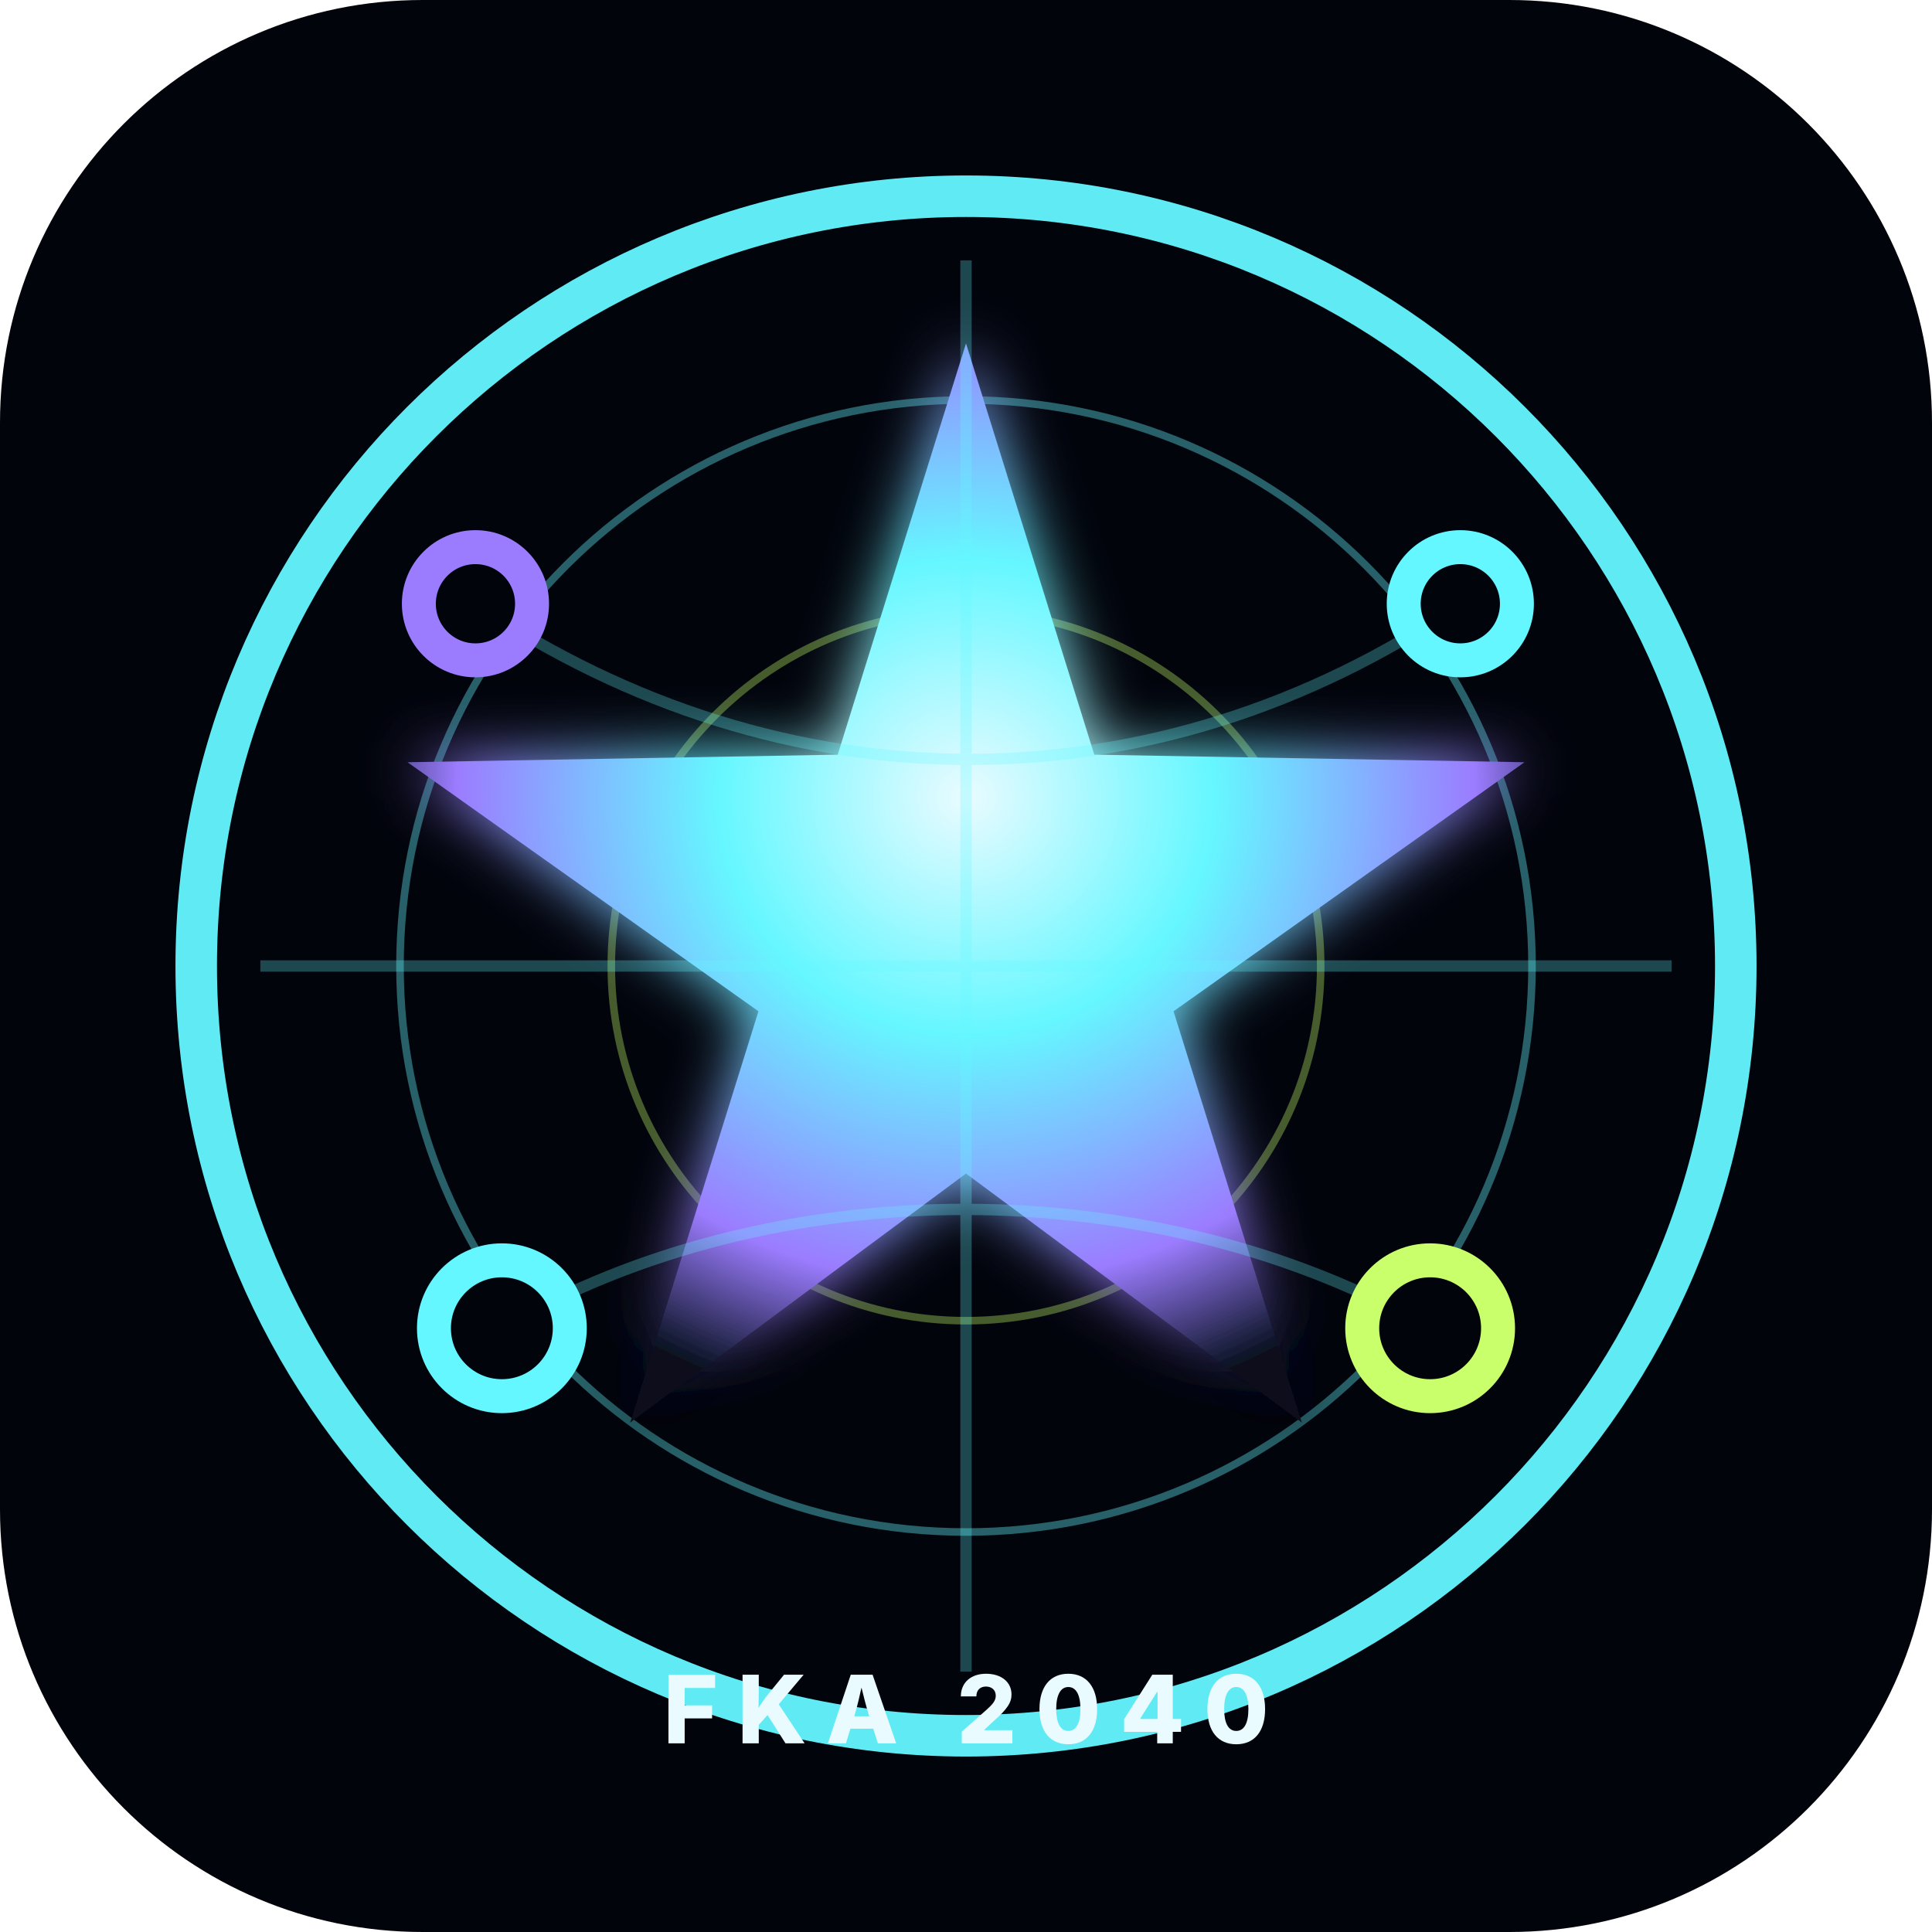
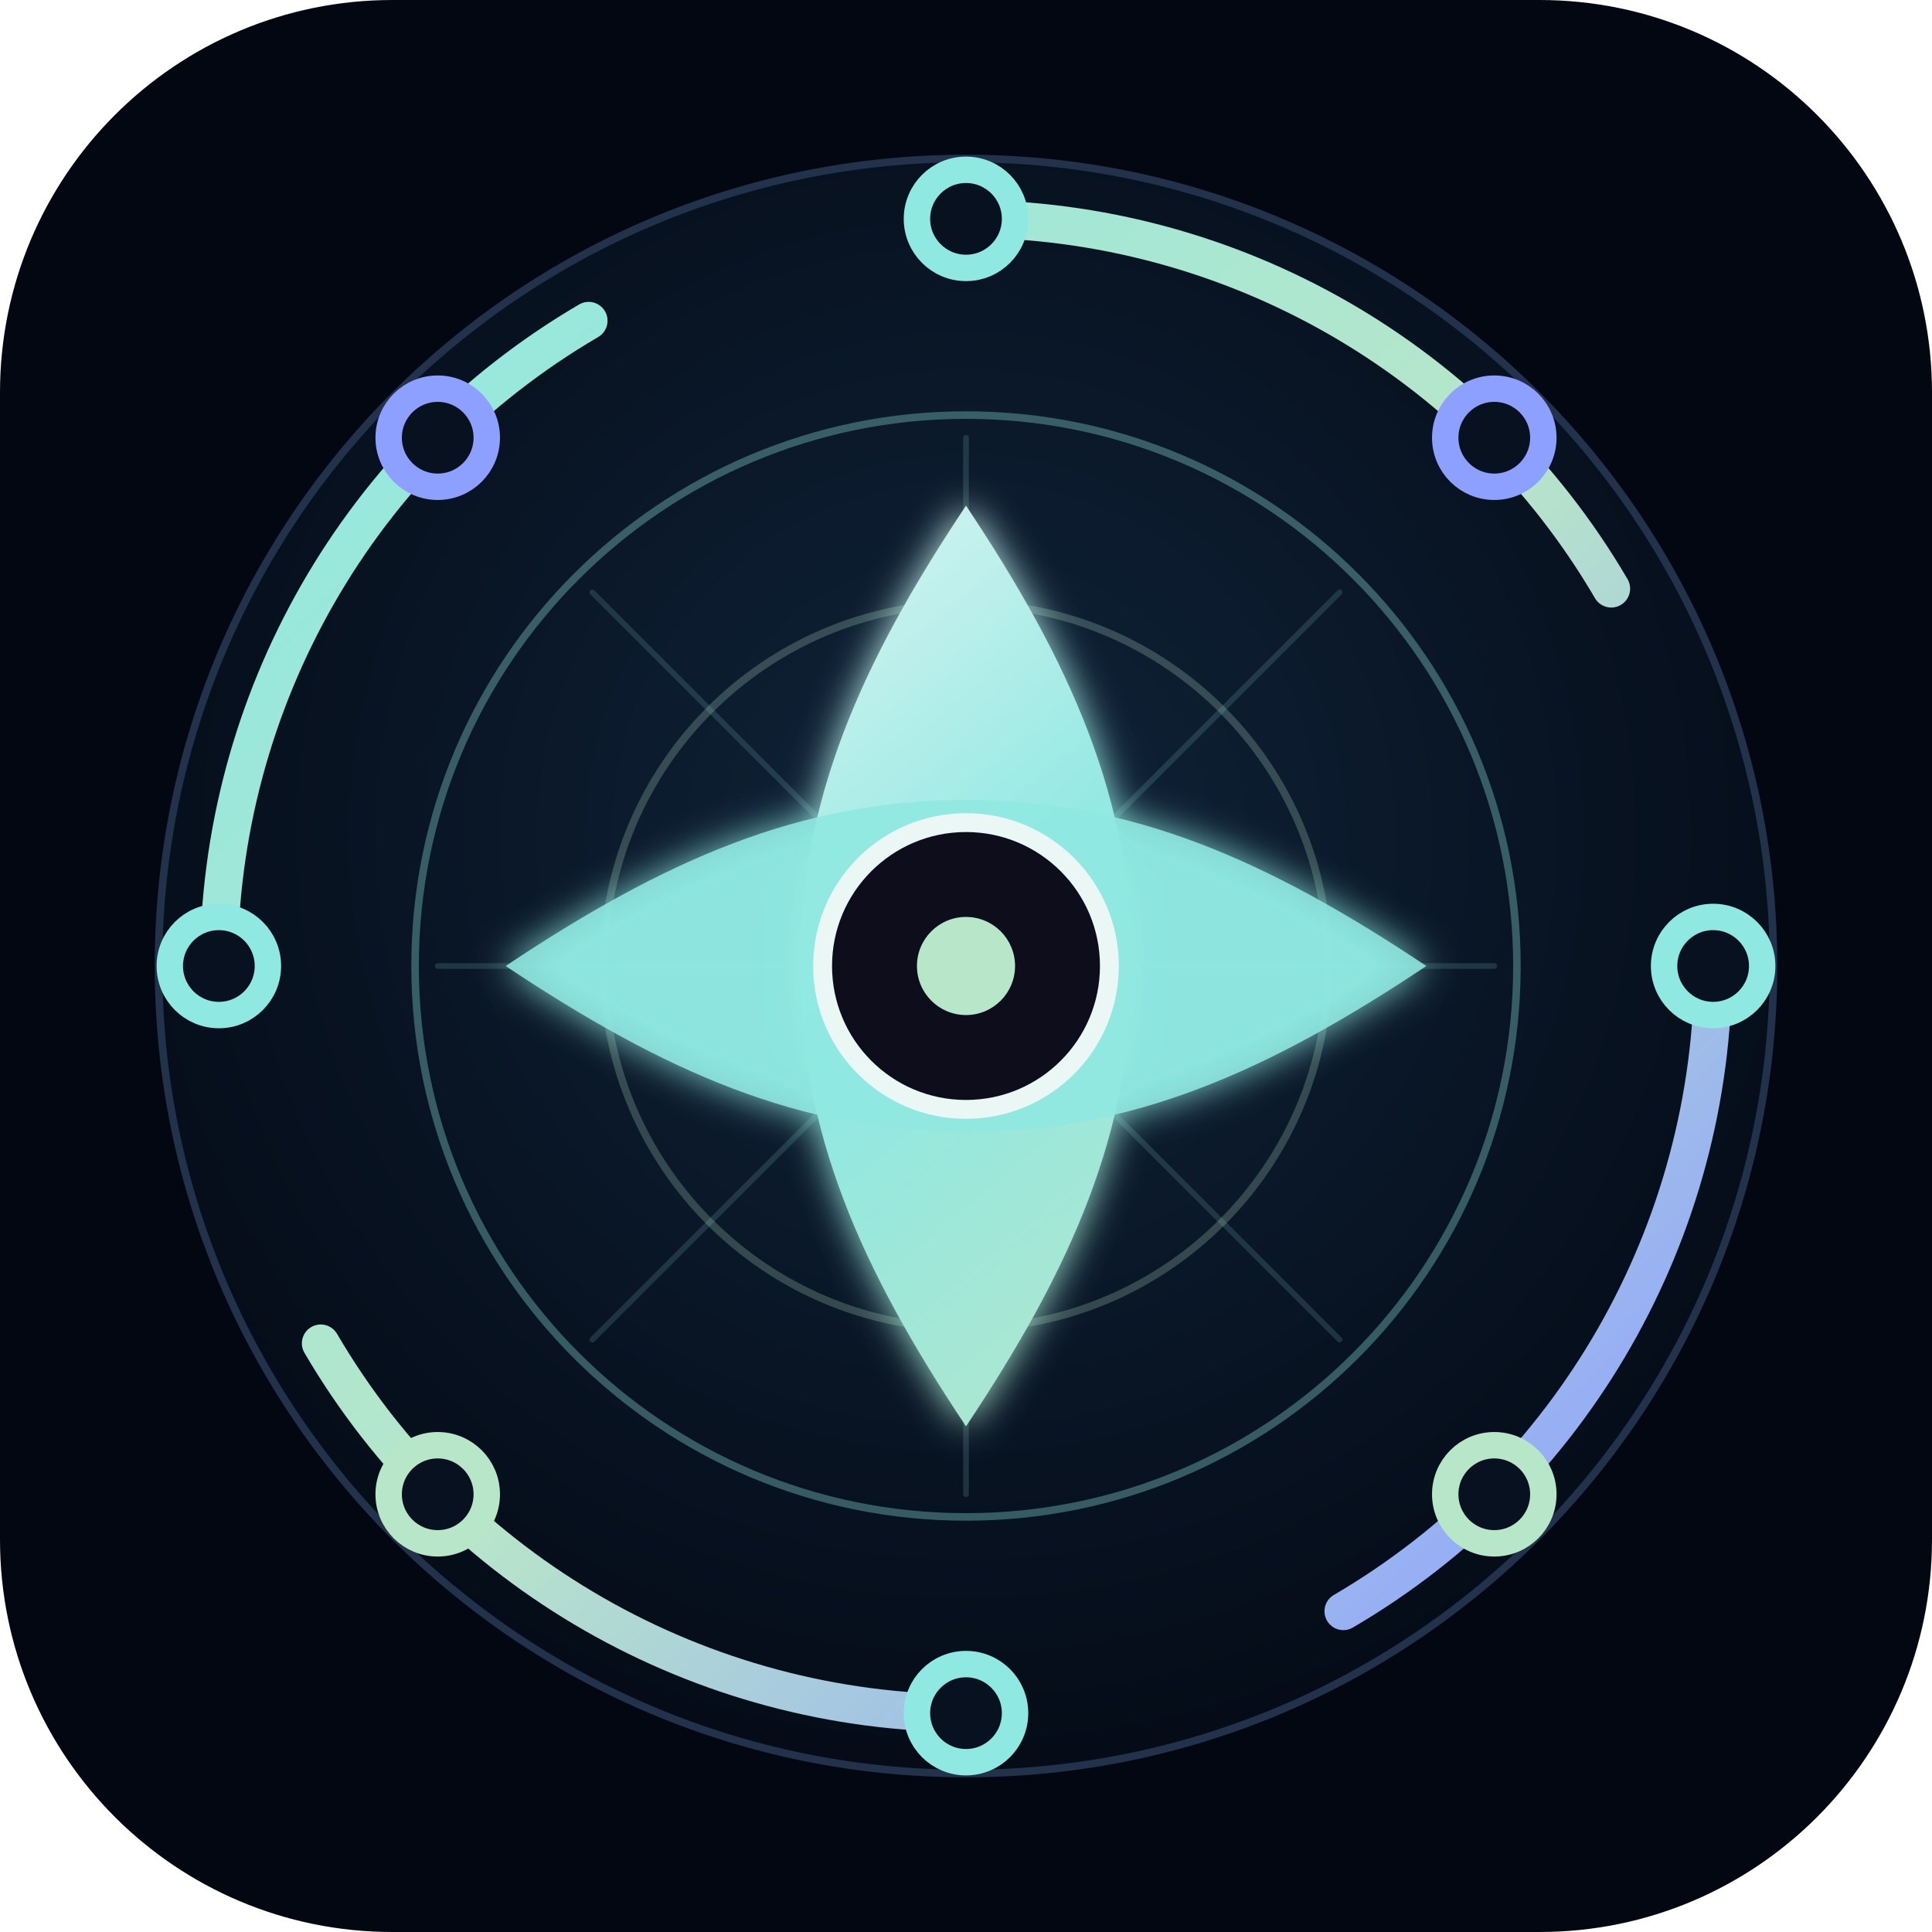
<svg xmlns="http://www.w3.org/2000/svg" viewBox="0 0 512 512" role="img" aria-labelledby="title desc">
  <defs>
-     <radialGradient id="g" cx="50%" cy="42%" r="58%">
-       <stop offset="0" stop-color="#e9fbff" />
-       <stop offset=".38" stop-color="#65f7ff" />
-       <stop offset=".78" stop-color="#9b7cff" />
-       <stop offset="1" stop-color="#07111f" />
+     <radialGradient id="field" cx="50%" cy="42%" r="70%">
+       <stop offset="0" stop-color="#10243a" />
+       <stop offset="0.62" stop-color="#07111f" />
+       <stop offset="1" stop-color="#030711" />
    </radialGradient>
-     <linearGradient id="r" x1="76" y1="80" x2="438" y2="430">
-       <stop stop-color="#65f7ff" />
-       <stop offset=".48" stop-color="#c8ff6a" />
-       <stop offset="1" stop-color="#9b7cff" />
+     <linearGradient id="edge" x1="72" y1="78" x2="436" y2="432" gradientUnits="userSpaceOnUse">
+       <stop stop-color="#8fe8e2" />
+       <stop offset="0.52" stop-color="#b8e6c9" />
+       <stop offset="1" stop-color="#8ea0ff" />
    </linearGradient>
-     <filter id="glow" x="-40%" y="-40%" width="180%" height="180%">
-       <feGaussianBlur stdDeviation="8" result="b" />
+     <linearGradient id="core" x1="162" y1="142" x2="348" y2="366" gradientUnits="userSpaceOnUse">
+       <stop stop-color="#eaf7f5" />
+       <stop offset="0.5" stop-color="#8fe8e2" />
+       <stop offset="1" stop-color="#b8e6c9" />
+     </linearGradient>
+     <filter id="softGlow" x="-30%" y="-30%" width="160%" height="160%">
+       <feGaussianBlur stdDeviation="5" result="blur" />
      <feMerge>
-         <feMergeNode in="b" />
+         <feMergeNode in="blur" />
        <feMergeNode in="SourceGraphic" />
      </feMerge>
    </filter>
  </defs>
-   <rect width="512" height="512" rx="112" fill="#02040c" />
-   <circle cx="256" cy="256" r="204" fill="none" stroke="url(#r)" stroke-width="11" opacity=".95" />
-   <circle cx="256" cy="256" r="150" fill="none" stroke="#65f7ff" stroke-width="2" opacity=".38" />
-   <circle cx="256" cy="256" r="94" fill="none" stroke="#c8ff6a" stroke-width="2" opacity=".35" />
-   <path d="M256 91l34 109 114 2-93 66 34 109-89-66-89 66 34-109-93-66 114-2 34-109z" fill="url(#g)" filter="url(#glow)" />
-   <path d="M133 352c72-42 173-42 246 0M126 160c82 55 180 55 261 0M256 69v374M69 256h374" fill="none" stroke="#65f7ff" stroke-width="3" opacity=".28" />
-   <g fill="#02040c" stroke-width="9">
-     <circle cx="133" cy="352" r="18" stroke="#65f7ff" />
-     <circle cx="379" cy="352" r="18" stroke="#c8ff6a" />
-     <circle cx="126" cy="160" r="15" stroke="#9b7cff" />
-     <circle cx="387" cy="160" r="15" stroke="#65f7ff" />
+   <rect width="512" height="512" rx="104" fill="#030711" />
+   <circle cx="256" cy="256" r="214" fill="url(#field)" stroke="#21324a" stroke-width="2" />
+   <g fill="none" stroke-linecap="round">
+     <path d="M256 58a198 198 0 0 1 171 98" stroke="url(#edge)" stroke-width="10" />
+     <path d="M454 256a198 198 0 0 1-98 171" stroke="url(#edge)" stroke-width="10" />
+     <path d="M256 454a198 198 0 0 1-171-98" stroke="url(#edge)" stroke-width="10" />
+     <path d="M58 256a198 198 0 0 1 98-171" stroke="url(#edge)" stroke-width="10" />
+     <circle cx="256" cy="256" r="146" stroke="#8fe8e2" stroke-width="2" opacity="0.34" />
+     <circle cx="256" cy="256" r="96" stroke="#b8e6c9" stroke-width="2" opacity="0.24" />
+     <path d="M256 116v280M116 256h280M157 157l198 198M355 157 157 355" stroke="#8fe8e2" stroke-width="1.5" opacity="0.16" />
  </g>
-   <text x="256" y="462" text-anchor="middle" fill="#e9fbff" font-family="Inter,system-ui,sans-serif" font-size="25" font-weight="800" letter-spacing="5">FKA 2040</text>
+   <g filter="url(#softGlow)">
+     <path d="M256 134c28 42 44 78 44 122s-16 80-44 122c-28-42-44-78-44-122s16-80 44-122Z" fill="url(#core)" />
+     <path d="M134 256c42-28 78-44 122-44s80 16 122 44c-42 28-78 44-122 44s-80-16-122-44Z" fill="#8fe8e2" opacity="0.88" />
+     <circle cx="256" cy="256" r="38" fill="#07111f" stroke="#eaf7f5" stroke-width="5" />
+     <circle cx="256" cy="256" r="13" fill="#b8e6c9" />
+   </g>
+   <g fill="#07111f" stroke-width="7">
+     <circle cx="256" cy="58" r="13" stroke="#8fe8e2" />
+     <circle cx="396" cy="116" r="13" stroke="#8ea0ff" />
+     <circle cx="454" cy="256" r="13" stroke="#8fe8e2" />
+     <circle cx="396" cy="396" r="13" stroke="#b8e6c9" />
+     <circle cx="256" cy="454" r="13" stroke="#8fe8e2" />
+     <circle cx="116" cy="396" r="13" stroke="#b8e6c9" />
+     <circle cx="58" cy="256" r="13" stroke="#8fe8e2" />
+     <circle cx="116" cy="116" r="13" stroke="#8ea0ff" />
+   </g>
</svg>
